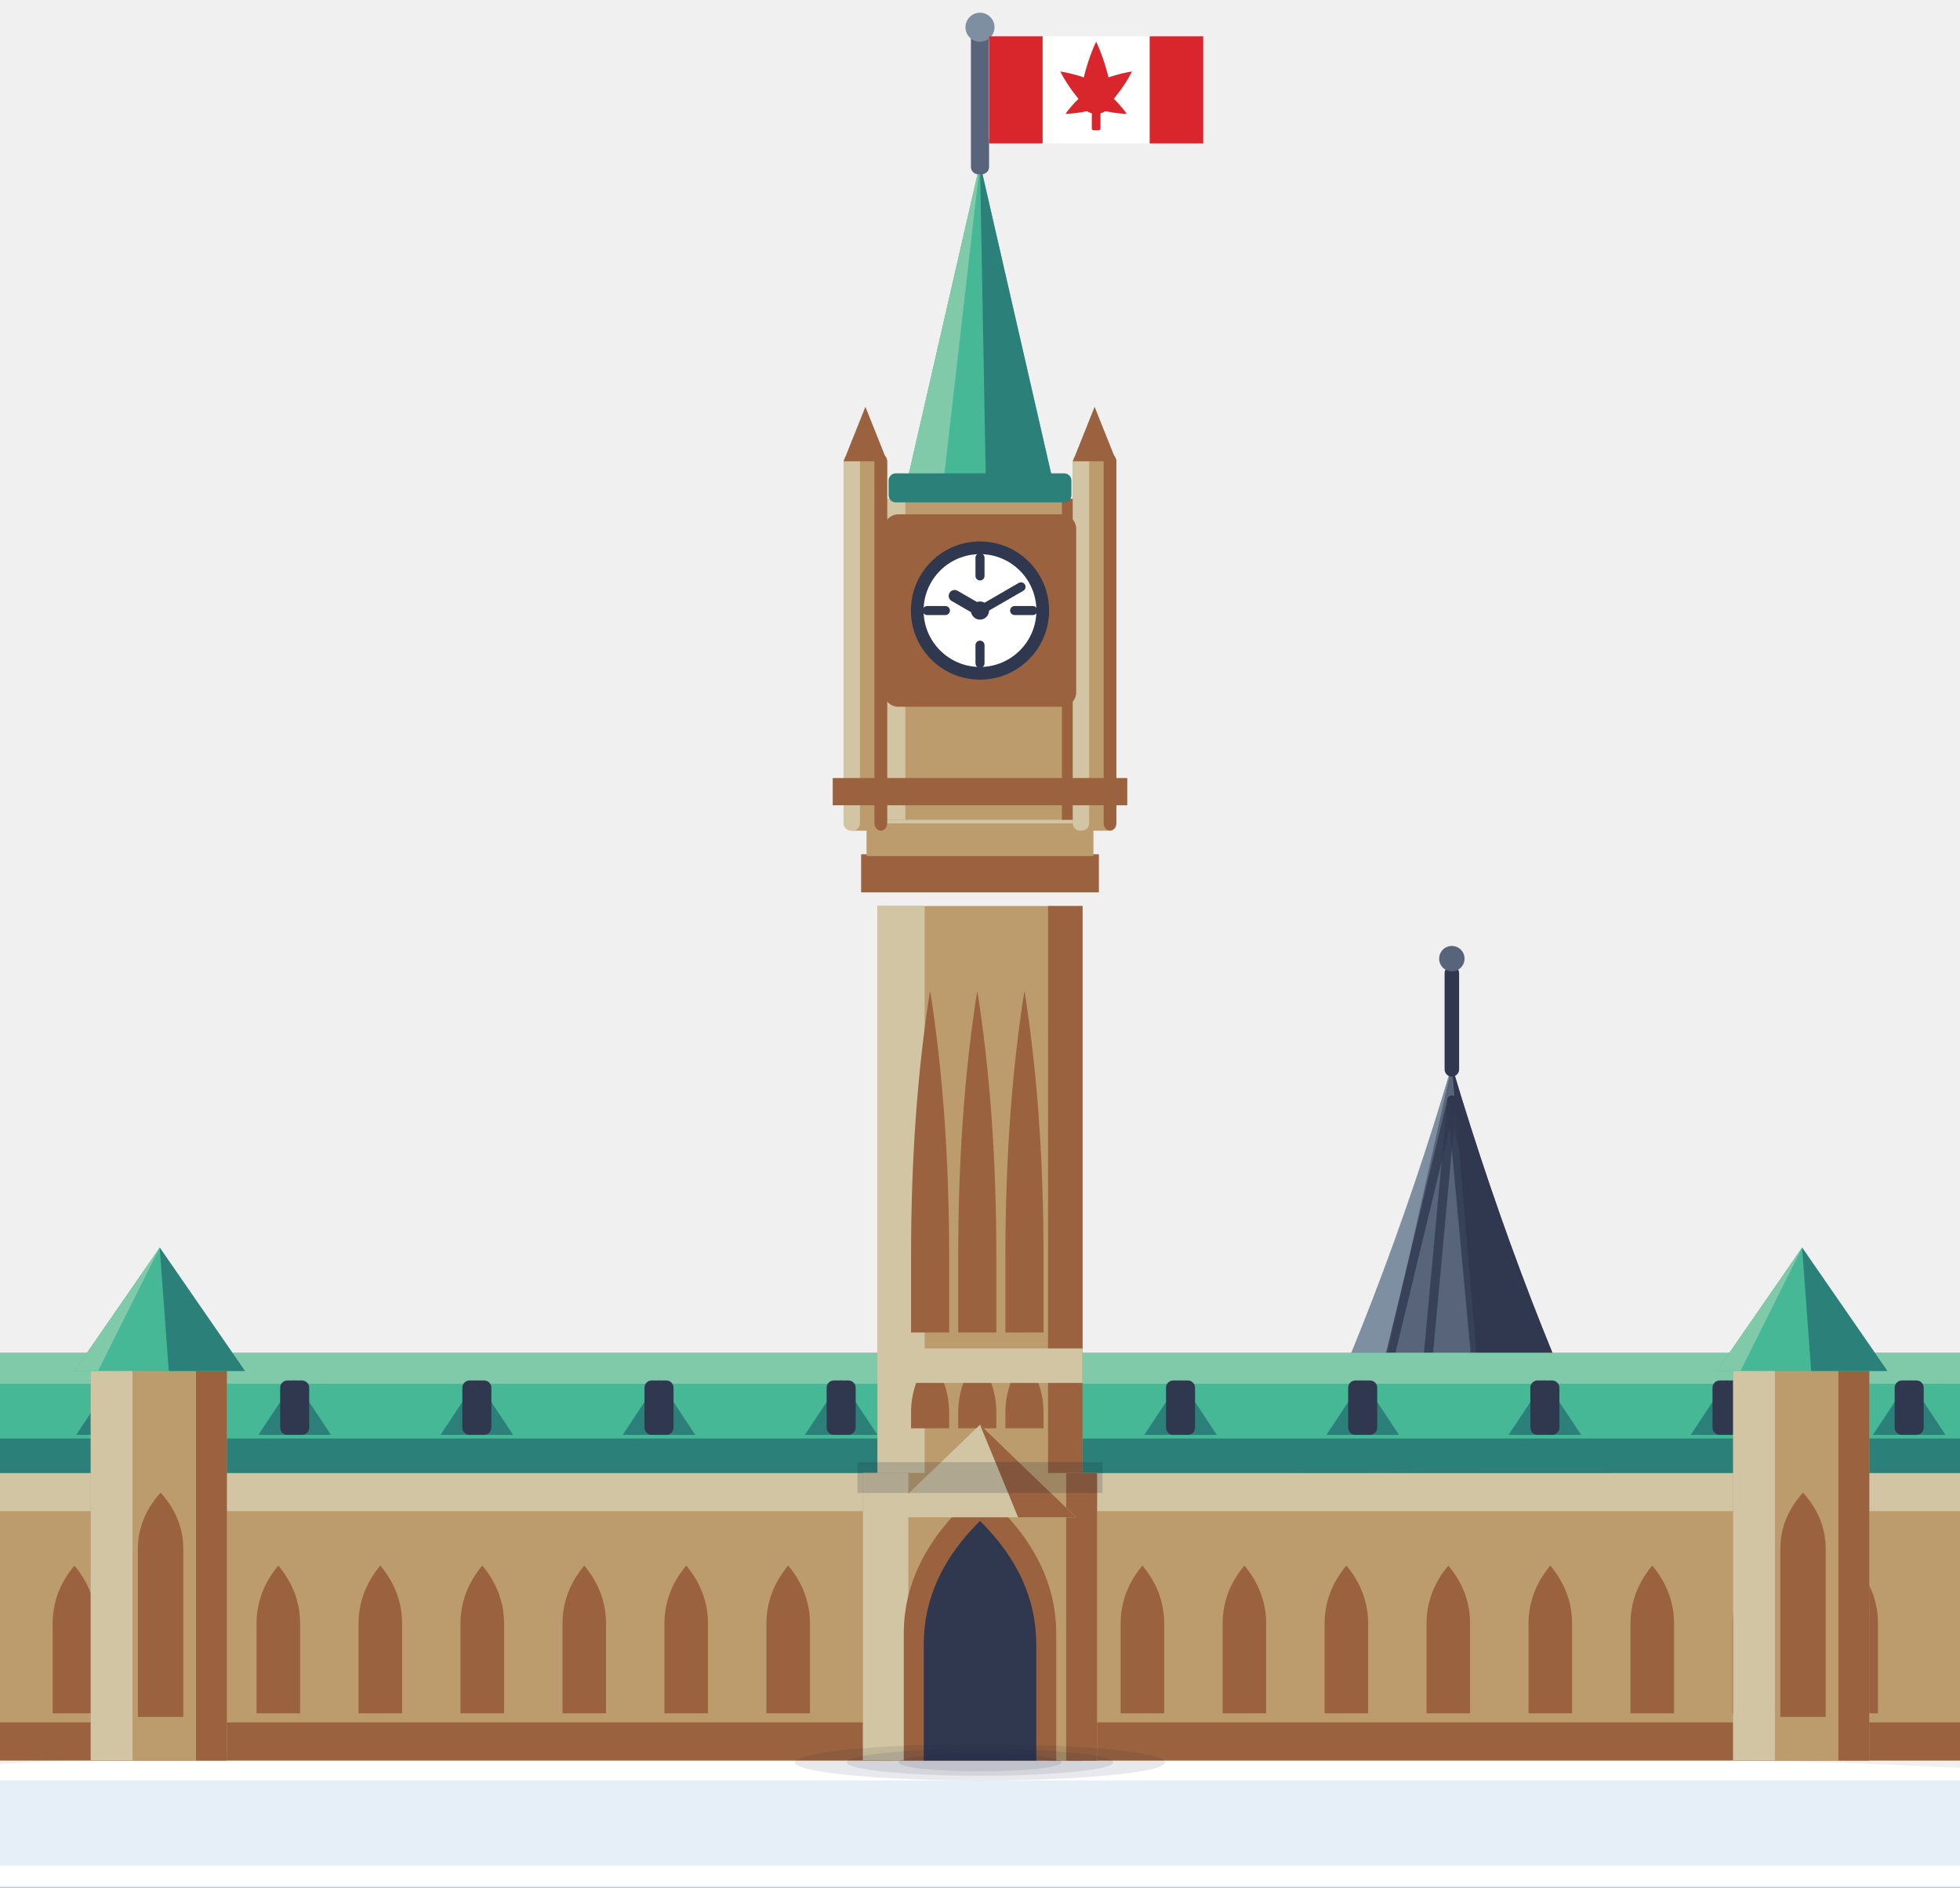
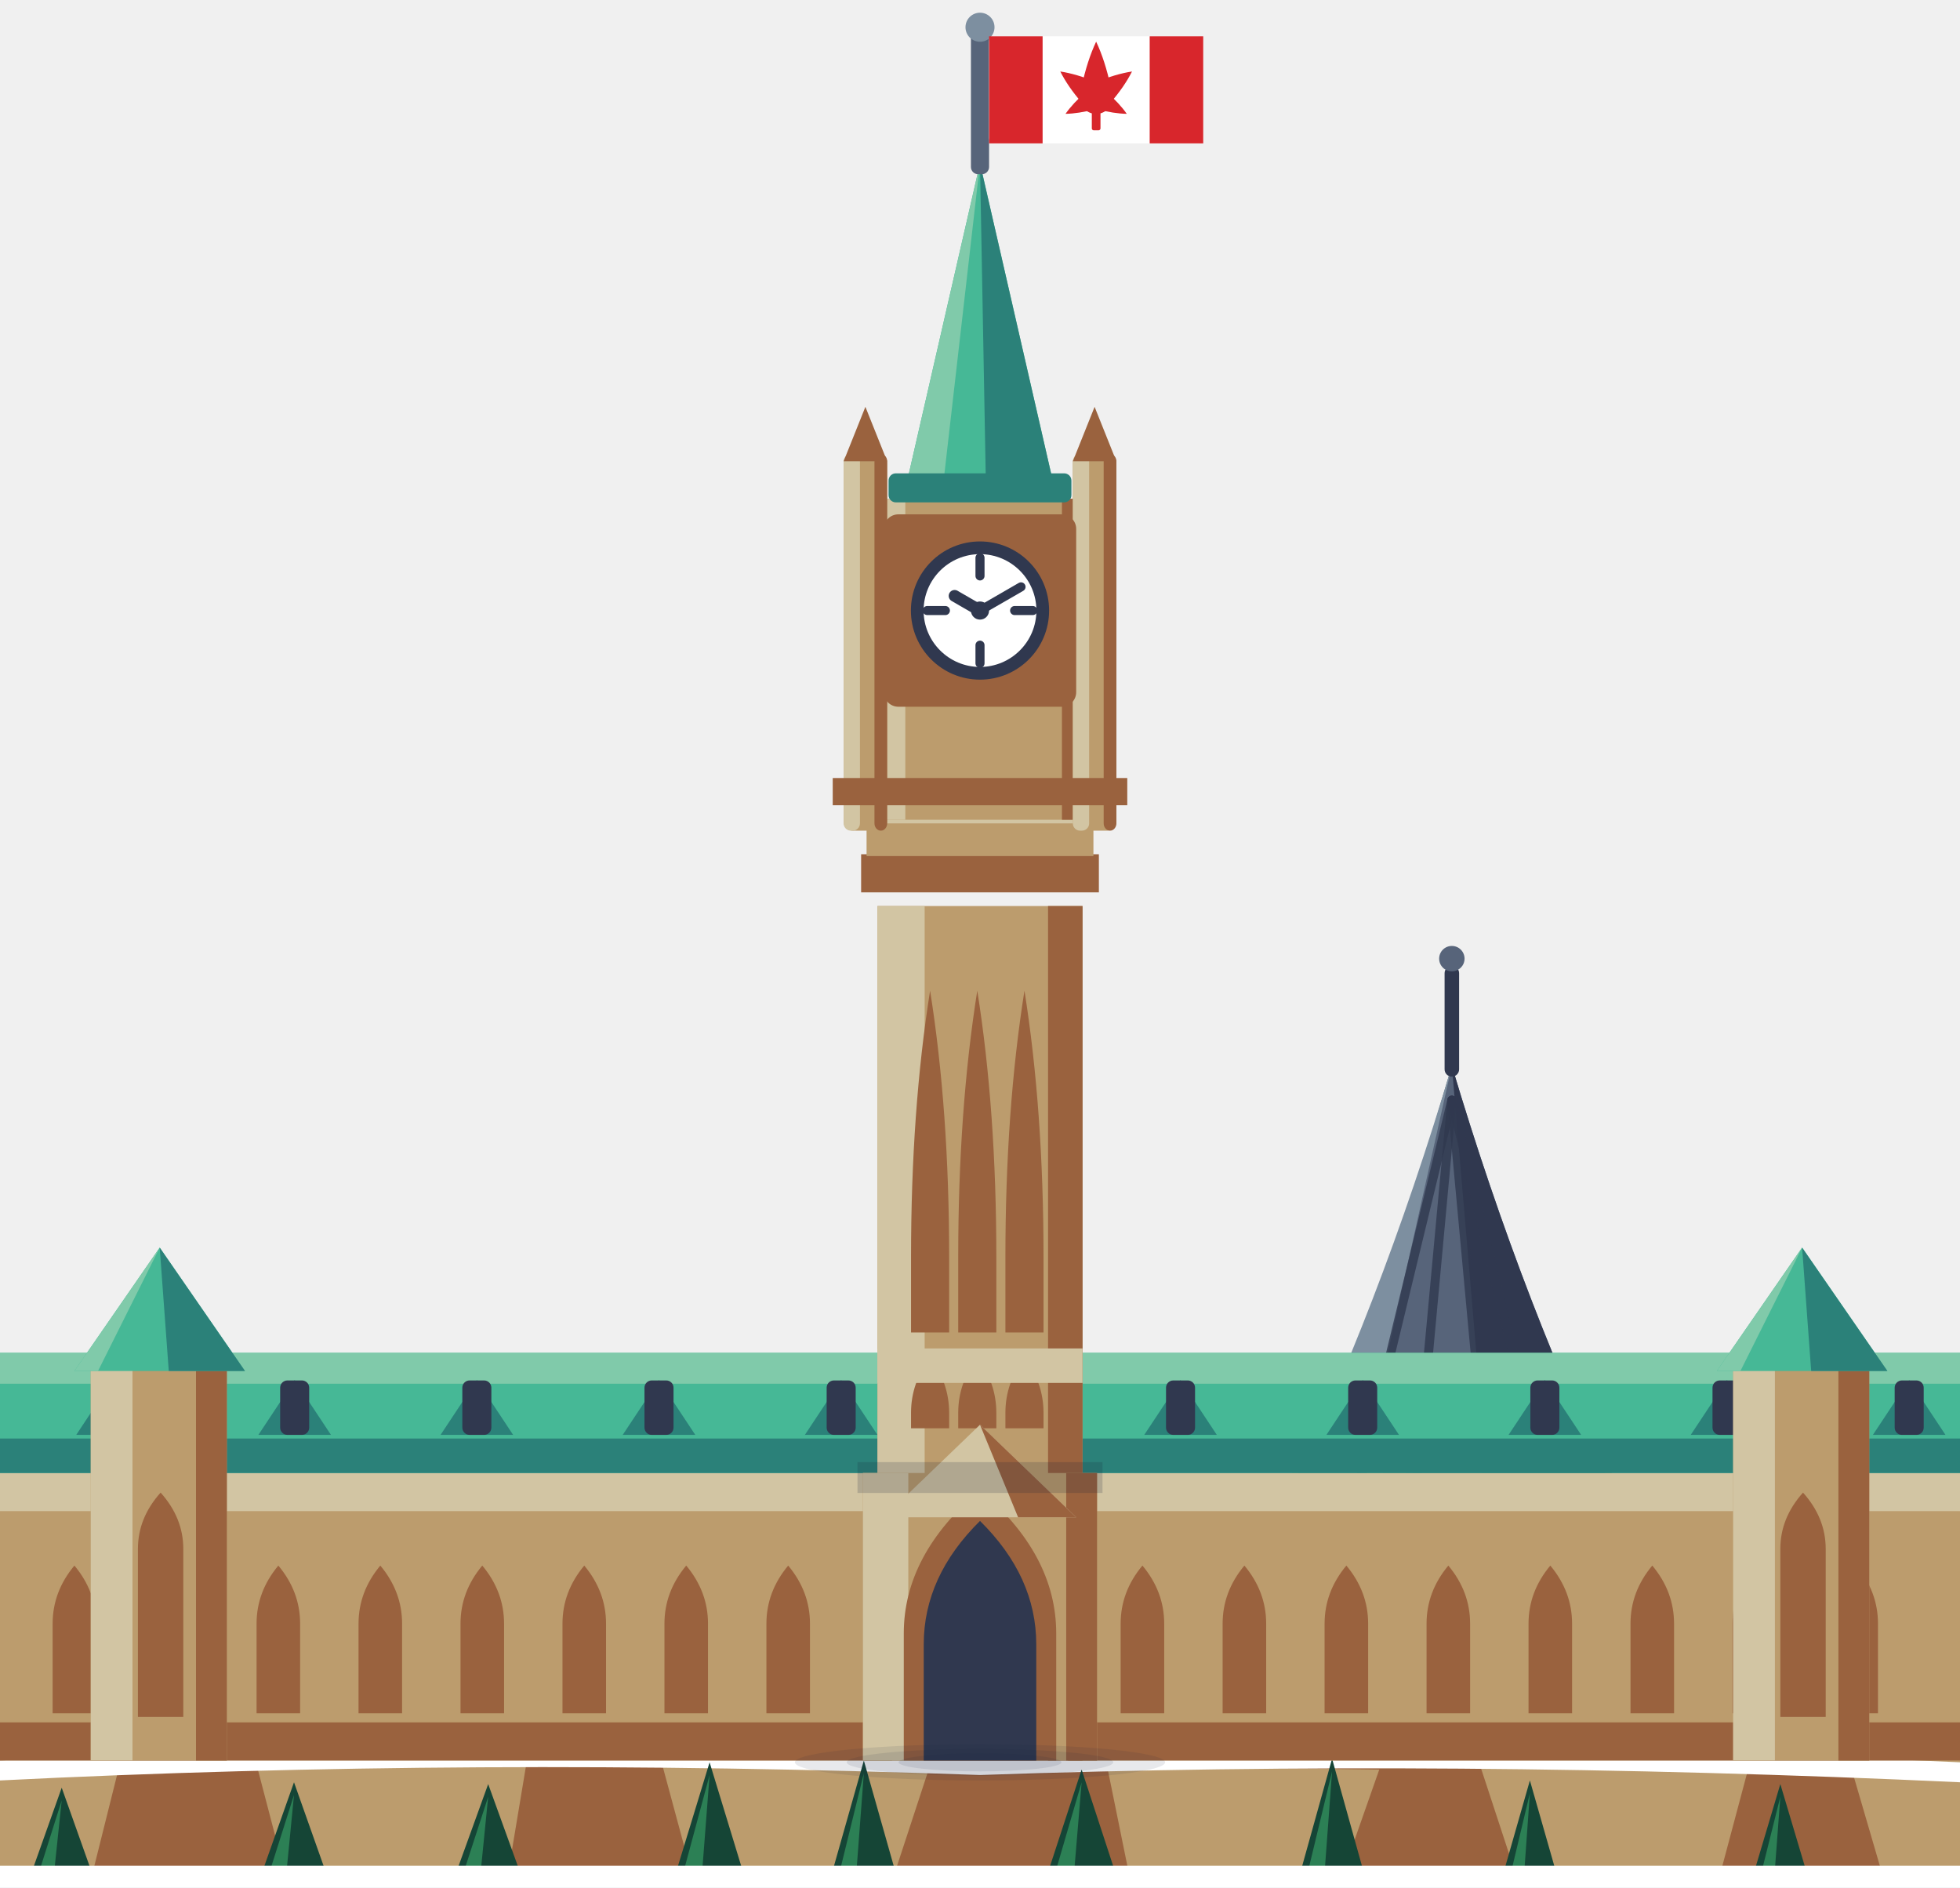
<svg xmlns="http://www.w3.org/2000/svg" width="1080" height="1040" viewBox="0 120 1080 1040" shape-rendering="geometricPrecision">
-   <rect x="0" y="1120" width="1080" height="40" fill="#154536" />
-   <path d="M 0 1092 Q 210 1078 470 1090 Q 760 1080 1080 1094 L 1080 1152 L 0 1152 Z" fill="#e6eff7" />
-   <path d="M 0 1092 Q 210 1078 470 1090 Q 760 1080 1080 1094 L 1080 1101 L 0 1101 Z" fill="#ffffff" />
-   <rect x="0" y="1148" width="1080" height="12" fill="#e6eff7" />
-   <rect x="0" y="1148" width="1080" height="11" fill="#ffffff" />
+   <rect x="0" y="1128" width="1080" height="32" fill="#e6eff7" />
+   <path d="M 0 1090 Q 260 1077 540 1087 Q 800 1078 1080 1091 L 1080 1152 L 0 1152 Z" fill="#9a623e" />
+   <path d="M -30 1094 L 66 1092 L 51 1152 L -11 1152 Z" fill="#bc9c6d" />
+   <path d="M 140 1087 L 290 1092 L 280 1152 L 157 1152 Z" fill="#bc9c6d" />
+   <path d="M 364 1089 L 514 1088 L 493 1152 L 381 1152 Z" fill="#bc9c6d" />
+   <path d="M 610 1093 L 760 1095 L 740 1152 L 622 1152 Z" fill="#bc9c6d" />
+   <path d="M 814 1088 L 964 1092 L 948 1152 L 835 1152 Z" fill="#bc9c6d" />
+   <path d="M 1018 1087 L 1168 1085 L 1146 1152 L 1037 1152 Z" fill="#bc9c6d" />
+   <path d="M 0 1090 Q 260 1077 540 1087 Q 800 1078 1080 1091 L 1080 1102 Q 800 1089 540 1098 Q 260 1088 0 1101 Z" fill="#ffffff" />
+   <path d="M 34 1105 L 50 1150 L 18 1150 Z" fill="#154536" />
+   <path d="M 34 1112 L 22 1150 L 30 1150 Z" fill="#2c8055" />
+   <path d="M 162 1102 L 179 1150 L 145 1150 Z" fill="#154536" />
+   <path d="M 162 1109 L 149 1150 L 158 1150 Z" fill="#2c8055" />
+   <path d="M 269 1103 L 286 1150 L 252 1150 Z" fill="#154536" />
+   <path d="M 269 1110 L 256 1150 L 265 1150 Z" fill="#2c8055" />
+   <path d="M 391 1091 L 409 1150 L 373 1150 Z" fill="#154536" />
+   <path d="M 391 1098 L 377 1150 L 387 1150 Z" fill="#2c8055" />
+   <path d="M 476 1090 L 493 1150 L 459 1150 Z" fill="#154536" />
+   <path d="M 476 1097 L 463 1150 L 472 1150 Z" fill="#2c8055" />
+   <path d="M 596 1095 L 614 1150 L 578 1150 Z" fill="#154536" />
+   <path d="M 596 1102 L 582 1150 L 592 1150 Z" fill="#2c8055" />
+   <path d="M 734 1089 L 751 1150 L 717 1150 Z" fill="#154536" />
+   <path d="M 734 1096 L 721 1150 L 730 1150 Z" fill="#2c8055" />
+   <path d="M 843 1101 L 857 1150 L 829 1150 Z" fill="#154536" />
+   <path d="M 843 1108 L 833 1150 L 840 1150 Z" fill="#2c8055" />
+   <path d="M 981 1103 L 995 1150 L 967 1150 Z" fill="#154536" />
+   <path d="M 981 1110 L 971 1150 L 978 1150 Z" fill="#2c8055" />
+   <rect x="0" y="1148" width="1080" height="12" fill="#ffffff" />
  <rect x="712" y="925.6" width="176" height="116" fill="#bc9c6d" />
  <rect x="712" y="925.6" width="50" height="116" fill="#d2c5a3" />
  <rect x="860" y="925.6" width="28" height="116" fill="#9a623e" />
  <path d="M 800 707.2 Q 840 841.6 895 953.6 Q 705 953.6 760 841.6 Z" fill="#57647a" />
  <path d="M 800 707.2 Q 840 841.6 895 953.6 L 821 953.6 Z" fill="#30384f" />
  <path d="M 800 707.2 Q 760 841.6 705 953.6 L 745 953.6 Z" fill="#7d8fa0" />
  <path d="M 800 726.2 L 745 953.6" fill="none" stroke="#30384f" stroke-width="5" stroke-linecap="round" stroke-linejoin="round" opacity="0.8" />
  <path d="M 800 726.2 L 779 953.6" fill="none" stroke="#30384f" stroke-width="5" stroke-linecap="round" stroke-linejoin="round" opacity="0.8" />
  <path d="M 800 726.2 L 821 953.6" fill="none" stroke="#30384f" stroke-width="5" stroke-linecap="round" stroke-linejoin="round" opacity="0.8" />
  <path d="M 800 726.2 L 855 953.6" fill="none" stroke="#30384f" stroke-width="5" stroke-linecap="round" stroke-linejoin="round" opacity="0.8" />
  <rect x="701" y="940.6" width="198" height="21" rx="6" fill="#46b896" />
  <rect x="701" y="940.6" width="198" height="7" rx="3" fill="#80caaa" />
  <rect x="796" y="652.2" width="8" height="61" rx="4" fill="#30384f" />
  <circle cx="800" cy="648.2" r="7" fill="#57647a" />
  <rect x="0" y="931.6" width="491.5" height="158.4" fill="#bc9c6d" />
  <rect x="0" y="931.6" width="491.5" height="21" fill="#d2c5a3" />
  <rect x="0" y="1069" width="491.5" height="21" fill="#9a623e" />
  <path d="M 29 1064 L 29 1014.6 Q 29 997 41 982.6 Q 53 997 53 1014.6 L 53 1064 Z" fill="#9a623e" />
  <path d="M 85.188 1064 L 85.188 1014.6 Q 85.188 997 97.188 982.6 Q 109.188 997 109.188 1014.6 L 109.188 1064 Z" fill="#9a623e" />
  <path d="M 141.375 1064 L 141.375 1014.6 Q 141.375 997 153.375 982.6 Q 165.375 997 165.375 1014.6 L 165.375 1064 Z" fill="#9a623e" />
  <path d="M 197.562 1064 L 197.562 1014.6 Q 197.562 997 209.562 982.6 Q 221.562 997 221.562 1014.6 L 221.562 1064 Z" fill="#9a623e" />
  <path d="M 253.75 1064 L 253.75 1014.6 Q 253.75 997 265.75 982.6 Q 277.75 997 277.75 1014.6 L 277.75 1064 Z" fill="#9a623e" />
  <path d="M 309.938 1064 L 309.938 1014.6 Q 309.938 997 321.938 982.6 Q 333.938 997 333.938 1014.6 L 333.938 1064 Z" fill="#9a623e" />
  <path d="M 366.125 1064 L 366.125 1014.6 Q 366.125 997 378.125 982.6 Q 390.125 997 390.125 1014.6 L 390.125 1064 Z" fill="#9a623e" />
  <path d="M 422.312 1064 L 422.312 1014.6 Q 422.312 997 434.312 982.6 Q 446.312 997 446.312 1014.6 L 446.312 1064 Z" fill="#9a623e" />
  <rect x="0" y="865.4" width="491.5" height="66.2" fill="#46b896" />
  <rect x="0" y="865.4" width="491.5" height="17" fill="#80caaa" />
  <rect x="0" y="912.6" width="491.5" height="19" fill="#2b8179" />
  <polygon points="42,910.6 62,880.4 82,910.6" fill="#2b8179" />
  <rect x="54" y="880.6" width="16" height="30" rx="4" fill="#30384f" />
  <polygon points="142.375,910.6 162.375,880.4 182.375,910.6" fill="#2b8179" />
  <rect x="154.375" y="880.6" width="16" height="30" rx="4" fill="#30384f" />
  <polygon points="242.75,910.6 262.75,880.4 282.75,910.6" fill="#2b8179" />
  <rect x="254.75" y="880.6" width="16" height="30" rx="4" fill="#30384f" />
  <polygon points="343.125,910.6 363.125,880.4 383.125,910.6" fill="#2b8179" />
  <rect x="355.125" y="880.6" width="16" height="30" rx="4" fill="#30384f" />
  <polygon points="443.5,910.6 463.5,880.4 483.5,910.6" fill="#2b8179" />
  <rect x="455.5" y="880.6" width="16" height="30" rx="4" fill="#30384f" />
  <rect x="50" y="869.4" width="75" height="220.6" fill="#bc9c6d" />
  <rect x="50" y="869.4" width="23" height="220.6" fill="#d2c5a3" />
  <rect x="108" y="869.4" width="17" height="220.6" fill="#9a623e" />
  <polygon points="88,807.4 135,875.4 41,875.4" fill="#46b896" />
  <polygon points="88,807.4 135,875.4 93,875.4" fill="#2b8179" />
  <polygon points="88,807.4 54,875.4 41,875.4" fill="#80caaa" />
  <path d="M 76 1066 L 76 973.4 Q 76 956.35 88.5 942.4 Q 101 956.35 101 973.4 L 101 1066 Z" fill="#9a623e" />
  <rect x="588.5" y="931.6" width="491.5" height="158.4" fill="#bc9c6d" />
  <rect x="588.5" y="931.6" width="491.5" height="21" fill="#d2c5a3" />
  <rect x="588.5" y="1069" width="491.5" height="21" fill="#9a623e" />
  <path d="M 617.5 1064 L 617.5 1014.6 Q 617.5 997 629.5 982.6 Q 641.5 997 641.5 1014.6 L 641.5 1064 Z" fill="#9a623e" />
  <path d="M 673.688 1064 L 673.688 1014.6 Q 673.688 997 685.688 982.6 Q 697.688 997 697.688 1014.6 L 697.688 1064 Z" fill="#9a623e" />
  <path d="M 729.875 1064 L 729.875 1014.6 Q 729.875 997 741.875 982.6 Q 753.875 997 753.875 1014.6 L 753.875 1064 Z" fill="#9a623e" />
  <path d="M 786.062 1064 L 786.062 1014.6 Q 786.062 997 798.062 982.6 Q 810.062 997 810.062 1014.6 L 810.062 1064 Z" fill="#9a623e" />
  <path d="M 842.25 1064 L 842.25 1014.6 Q 842.25 997 854.25 982.6 Q 866.25 997 866.25 1014.6 L 866.25 1064 Z" fill="#9a623e" />
  <path d="M 898.438 1064 L 898.438 1014.6 Q 898.438 997 910.438 982.6 Q 922.438 997 922.438 1014.6 L 922.438 1064 Z" fill="#9a623e" />
  <path d="M 954.625 1064 L 954.625 1014.6 Q 954.625 997 966.625 982.6 Q 978.625 997 978.625 1014.6 L 978.625 1064 Z" fill="#9a623e" />
  <path d="M 1010.81 1064 L 1010.81 1014.6 Q 1010.81 997 1022.81 982.6 Q 1034.81 997 1034.81 1014.6 L 1034.81 1064 Z" fill="#9a623e" />
  <rect x="588.5" y="865.4" width="491.5" height="66.2" fill="#46b896" />
  <rect x="588.5" y="865.4" width="491.5" height="17" fill="#80caaa" />
  <rect x="588.5" y="912.6" width="491.5" height="19" fill="#2b8179" />
  <polygon points="630.5,910.6 650.5,880.4 670.5,910.6" fill="#2b8179" />
  <rect x="642.5" y="880.6" width="16" height="30" rx="4" fill="#30384f" />
  <polygon points="730.875,910.6 750.875,880.4 770.875,910.6" fill="#2b8179" />
  <rect x="742.875" y="880.6" width="16" height="30" rx="4" fill="#30384f" />
  <polygon points="831.25,910.6 851.25,880.4 871.25,910.6" fill="#2b8179" />
  <rect x="843.25" y="880.6" width="16" height="30" rx="4" fill="#30384f" />
  <polygon points="931.625,910.6 951.625,880.4 971.625,910.6" fill="#2b8179" />
  <rect x="943.625" y="880.6" width="16" height="30" rx="4" fill="#30384f" />
  <polygon points="1032,910.6 1052,880.4 1072,910.6" fill="#2b8179" />
  <rect x="1044" y="880.6" width="16" height="30" rx="4" fill="#30384f" />
  <rect x="955" y="869.4" width="75" height="220.6" fill="#bc9c6d" />
  <rect x="955" y="869.4" width="23" height="220.6" fill="#d2c5a3" />
  <rect x="1013" y="869.4" width="17" height="220.6" fill="#9a623e" />
  <polygon points="993,807.4 1040,875.4 946,875.4" fill="#46b896" />
  <polygon points="993,807.4 1040,875.4 998,875.4" fill="#2b8179" />
  <polygon points="993,807.4 959,875.4 946,875.4" fill="#80caaa" />
  <path d="M 981 1066 L 981 973.4 Q 981 956.35 993.5 942.4 Q 1006 956.35 1006 973.4 L 1006 1066 Z" fill="#9a623e" />
  <rect x="483.5" y="619.2" width="113" height="470.8" fill="#bc9c6d" />
  <rect x="483.5" y="619.2" width="26" height="470.8" fill="#d2c5a3" />
  <rect x="577.5" y="619.2" width="19" height="470.8" fill="#9a623e" />
  <path d="M 502 854.16 L 502 812.73 Q 502 731.94 512.5 665.84 Q 523 731.94 523 812.73 L 523 854.16 Z" fill="#9a623e" />
  <path d="M 528 854.16 L 528 812.73 Q 528 731.94 538.5 665.84 Q 549 731.94 549 812.73 L 549 854.16 Z" fill="#9a623e" />
  <path d="M 554 854.16 L 554 812.73 Q 554 731.94 564.5 665.84 Q 575 731.94 575 812.73 L 575 854.16 Z" fill="#9a623e" />
  <path d="M 502 906.96 L 502 898.442 Q 502 881.831 512.5 868.24 Q 523 881.831 523 898.442 L 523 906.96 Z" fill="#9a623e" />
  <path d="M 528 906.96 L 528 898.442 Q 528 881.831 538.5 868.24 Q 549 881.831 549 898.442 L 549 906.96 Z" fill="#9a623e" />
  <path d="M 554 906.96 L 554 898.442 Q 554 881.831 564.5 868.24 Q 575 881.831 575 898.442 L 575 906.96 Z" fill="#9a623e" />
  <rect x="483.5" y="862.96" width="113" height="19" fill="#d2c5a3" />
  <rect x="475.5" y="931.6" width="129" height="158.4" fill="#bc9c6d" />
  <rect x="475.5" y="931.6" width="25" height="158.4" fill="#d2c5a3" />
  <rect x="587.5" y="931.6" width="17" height="158.4" fill="#9a623e" />
  <path d="M 498 1090 L 498 1020 Q 498 976.55 540 941 Q 582 976.55 582 1020 L 582 1090 Z" fill="#9a623e" />
  <path d="M 509 1090 L 509 1026 Q 509 988.6 540 958 Q 571 988.6 571 1026 L 571 1090 Z" fill="#30384f" />
  <polygon points="540,905 593,956 487,956" fill="#d2c5a3" />
  <polygon points="540,905 593,956 561,956" fill="#9a623e" />
  <rect x="474.5" y="590.68" width="131" height="21" fill="#9a623e" />
  <rect x="477.5" y="565.68" width="125" height="26" fill="#bc9c6d" />
  <rect x="477.5" y="565.68" width="125" height="8" fill="#d2c5a3" />
  <rect x="477.85" y="394.8" width="124.3" height="176.88" fill="#bc9c6d" />
  <rect x="477.85" y="394.8" width="21" height="176.88" fill="#d2c5a3" />
  <rect x="585.15" y="394.8" width="17" height="176.88" fill="#9a623e" />
  <rect x="464.85" y="370.16" width="24" height="207.52" rx="5" fill="#bc9c6d" />
  <rect x="464.85" y="370.16" width="9" height="207.52" rx="4" fill="#d2c5a3" />
  <rect x="481.85" y="370.16" width="7" height="207.52" rx="4" fill="#9a623e" />
  <polygon points="476.85,344.16 488.85,374.16 464.85,374.16" fill="#9a623e" />
  <rect x="591.15" y="370.16" width="24" height="207.52" rx="5" fill="#bc9c6d" />
  <rect x="591.15" y="370.16" width="9" height="207.52" rx="4" fill="#d2c5a3" />
  <rect x="608.15" y="370.16" width="7" height="207.52" rx="4" fill="#9a623e" />
  <polygon points="603.15,344.16 615.15,374.16 591.15,374.16" fill="#9a623e" />
  <rect x="458.85" y="548.68" width="162.3" height="15" fill="#9a623e" />
  <rect x="487" y="403.4" width="106" height="106" rx="8" fill="#9a623e" />
  <circle cx="540" cy="456.4" r="38.075" fill="#30384f" />
  <circle cx="540" cy="456.4" r="31.075" fill="#ffffff" />
  <path d="M 540 437.325 L 540 427.325" fill="none" stroke="#30384f" stroke-width="5" stroke-linecap="round" stroke-linejoin="round" />
  <path d="M 559.075 456.4 L 569.075 456.4" fill="none" stroke="#30384f" stroke-width="5" stroke-linecap="round" stroke-linejoin="round" />
  <path d="M 540 475.475 L 540 485.475" fill="none" stroke="#30384f" stroke-width="5" stroke-linecap="round" stroke-linejoin="round" />
  <path d="M 520.925 456.4 L 510.925 456.4" fill="none" stroke="#30384f" stroke-width="5" stroke-linecap="round" stroke-linejoin="round" />
  <path d="M 540 456.4 L 526.006 448.32" fill="none" stroke="#30384f" stroke-width="6.5" stroke-linecap="round" stroke-linejoin="round" />
  <path d="M 540 456.4 L 562.606 443.348" fill="none" stroke="#30384f" stroke-width="5" stroke-linecap="round" stroke-linejoin="round" />
  <circle cx="540" cy="456.4" r="5" fill="#30384f" />
  <polygon points="540,210 582.375,394.8 497.625,394.8" fill="#46b896" />
  <polygon points="540,210 582.375,394.8 543.39,394.8" fill="#2b8179" />
  <polygon points="540,210 518.812,394.8 497.625,394.8" fill="#80caaa" />
  <rect x="489.625" y="380.8" width="100.75" height="16" rx="4" fill="#2b8179" />
  <rect x="535" y="136" width="10" height="80" rx="4" fill="#57647a" />
  <circle cx="540" cy="135" r="8" fill="#7d8fa0" />
  <rect x="545" y="140" width="118" height="59" rx="3" fill="#ffffff" />
  <rect x="545" y="140" width="29.5" height="59" fill="#d8262c" />
  <rect x="633.5" y="140" width="29.5" height="59" fill="#d8262c" />
  <path d="M 611.965 167.588 Q 608.938 153.421 604 142.95 Q 599.062 153.421 596.035 167.588 Z" fill="#d8262c" />
  <path d="M 604.105 165.292 Q 593.473 160.81 584.239 159.391 Q 588.442 167.735 595.99 176.461 Z" fill="#d8262c" />
  <path d="M 612.01 176.461 Q 619.558 167.735 623.761 159.391 Q 614.527 160.81 603.895 165.292 Z" fill="#d8262c" />
  <path d="M 598.131 170.854 Q 591.315 176.764 587.122 182.722 Q 594.406 182.578 603.117 180.231 Z" fill="#d8262c" />
  <path d="M 604.883 180.231 Q 613.594 182.578 620.878 182.722 Q 616.685 176.764 609.869 170.854 Z" fill="#d8262c" />
  <circle cx="604" cy="173.748" r="9.027" fill="#d8262c" />
  <rect x="601.611" y="173.748" width="4.779" height="18.054" rx="1.062" fill="#d8262c" />
  <ellipse cx="540" cy="1091" rx="102" ry="10" fill="#16203a" opacity="0.1" />
  <ellipse cx="540" cy="1091" rx="73.44" ry="7.4" fill="#16203a" opacity="0.1" />
  <ellipse cx="540" cy="1091" rx="44.88" ry="5" fill="#16203a" opacity="0.1" />
  <rect x="472.5" y="925.6" width="135" height="17" fill="#16203a" opacity="0.18" />
</svg>
